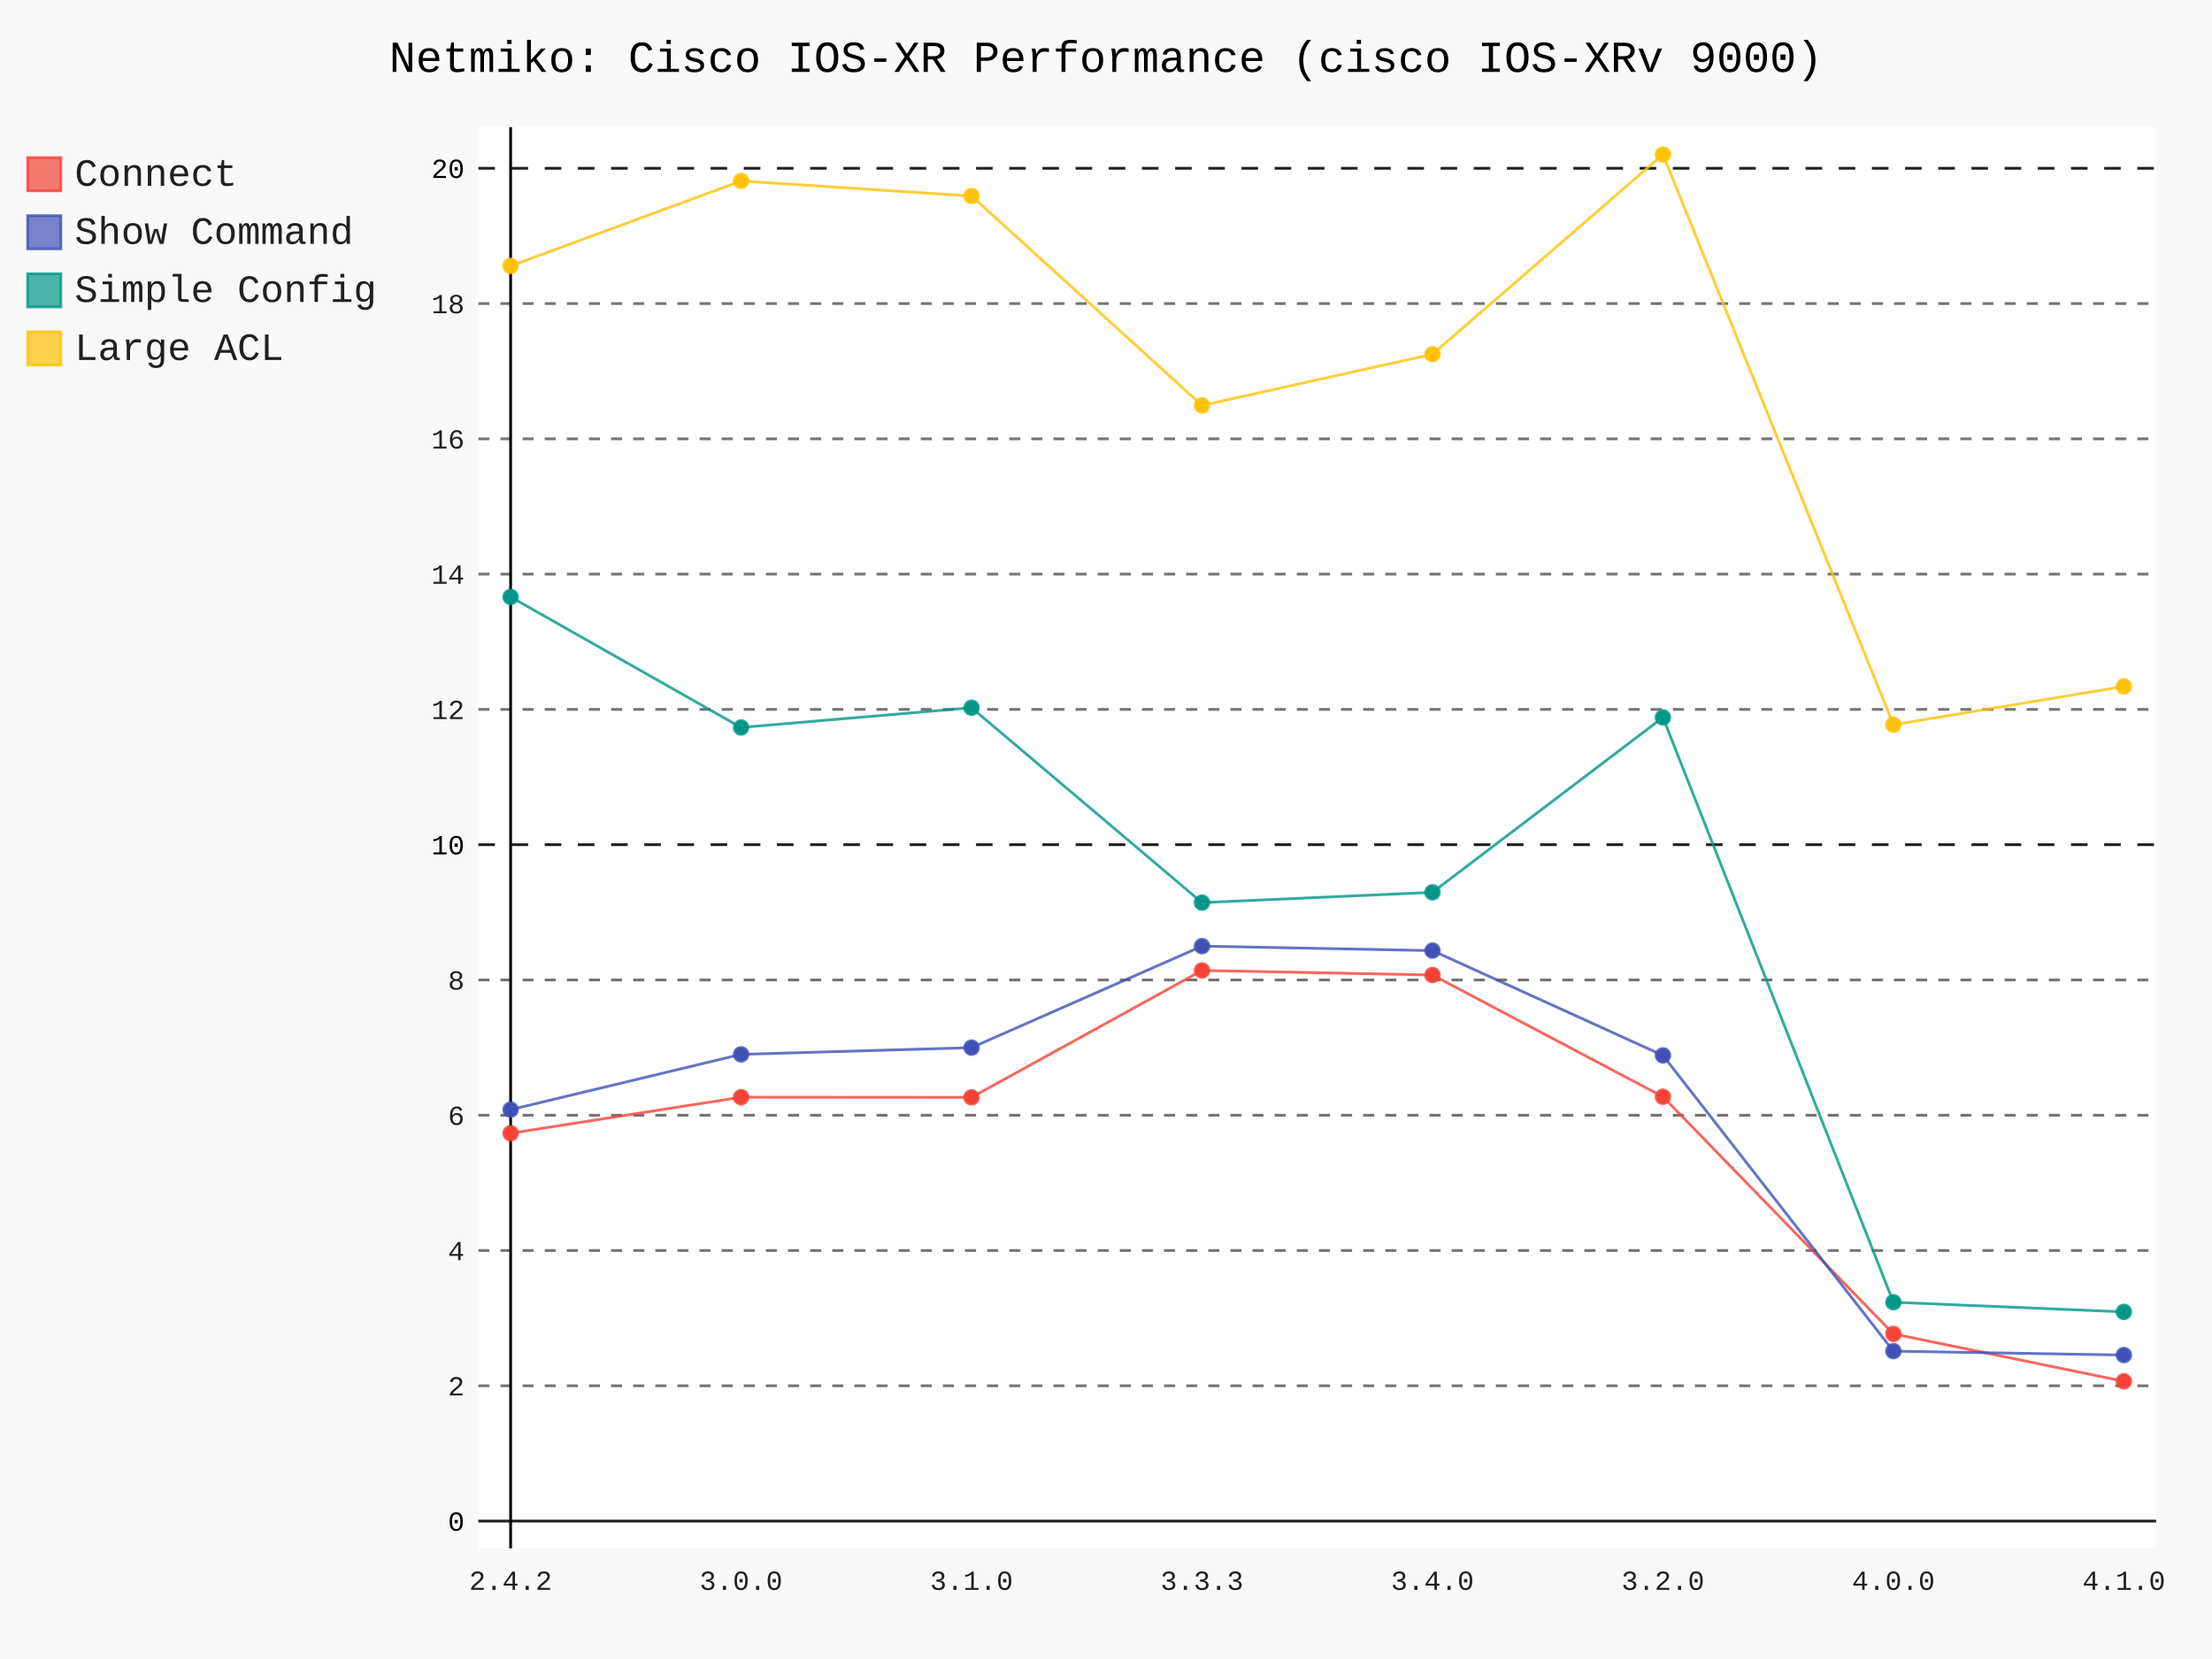
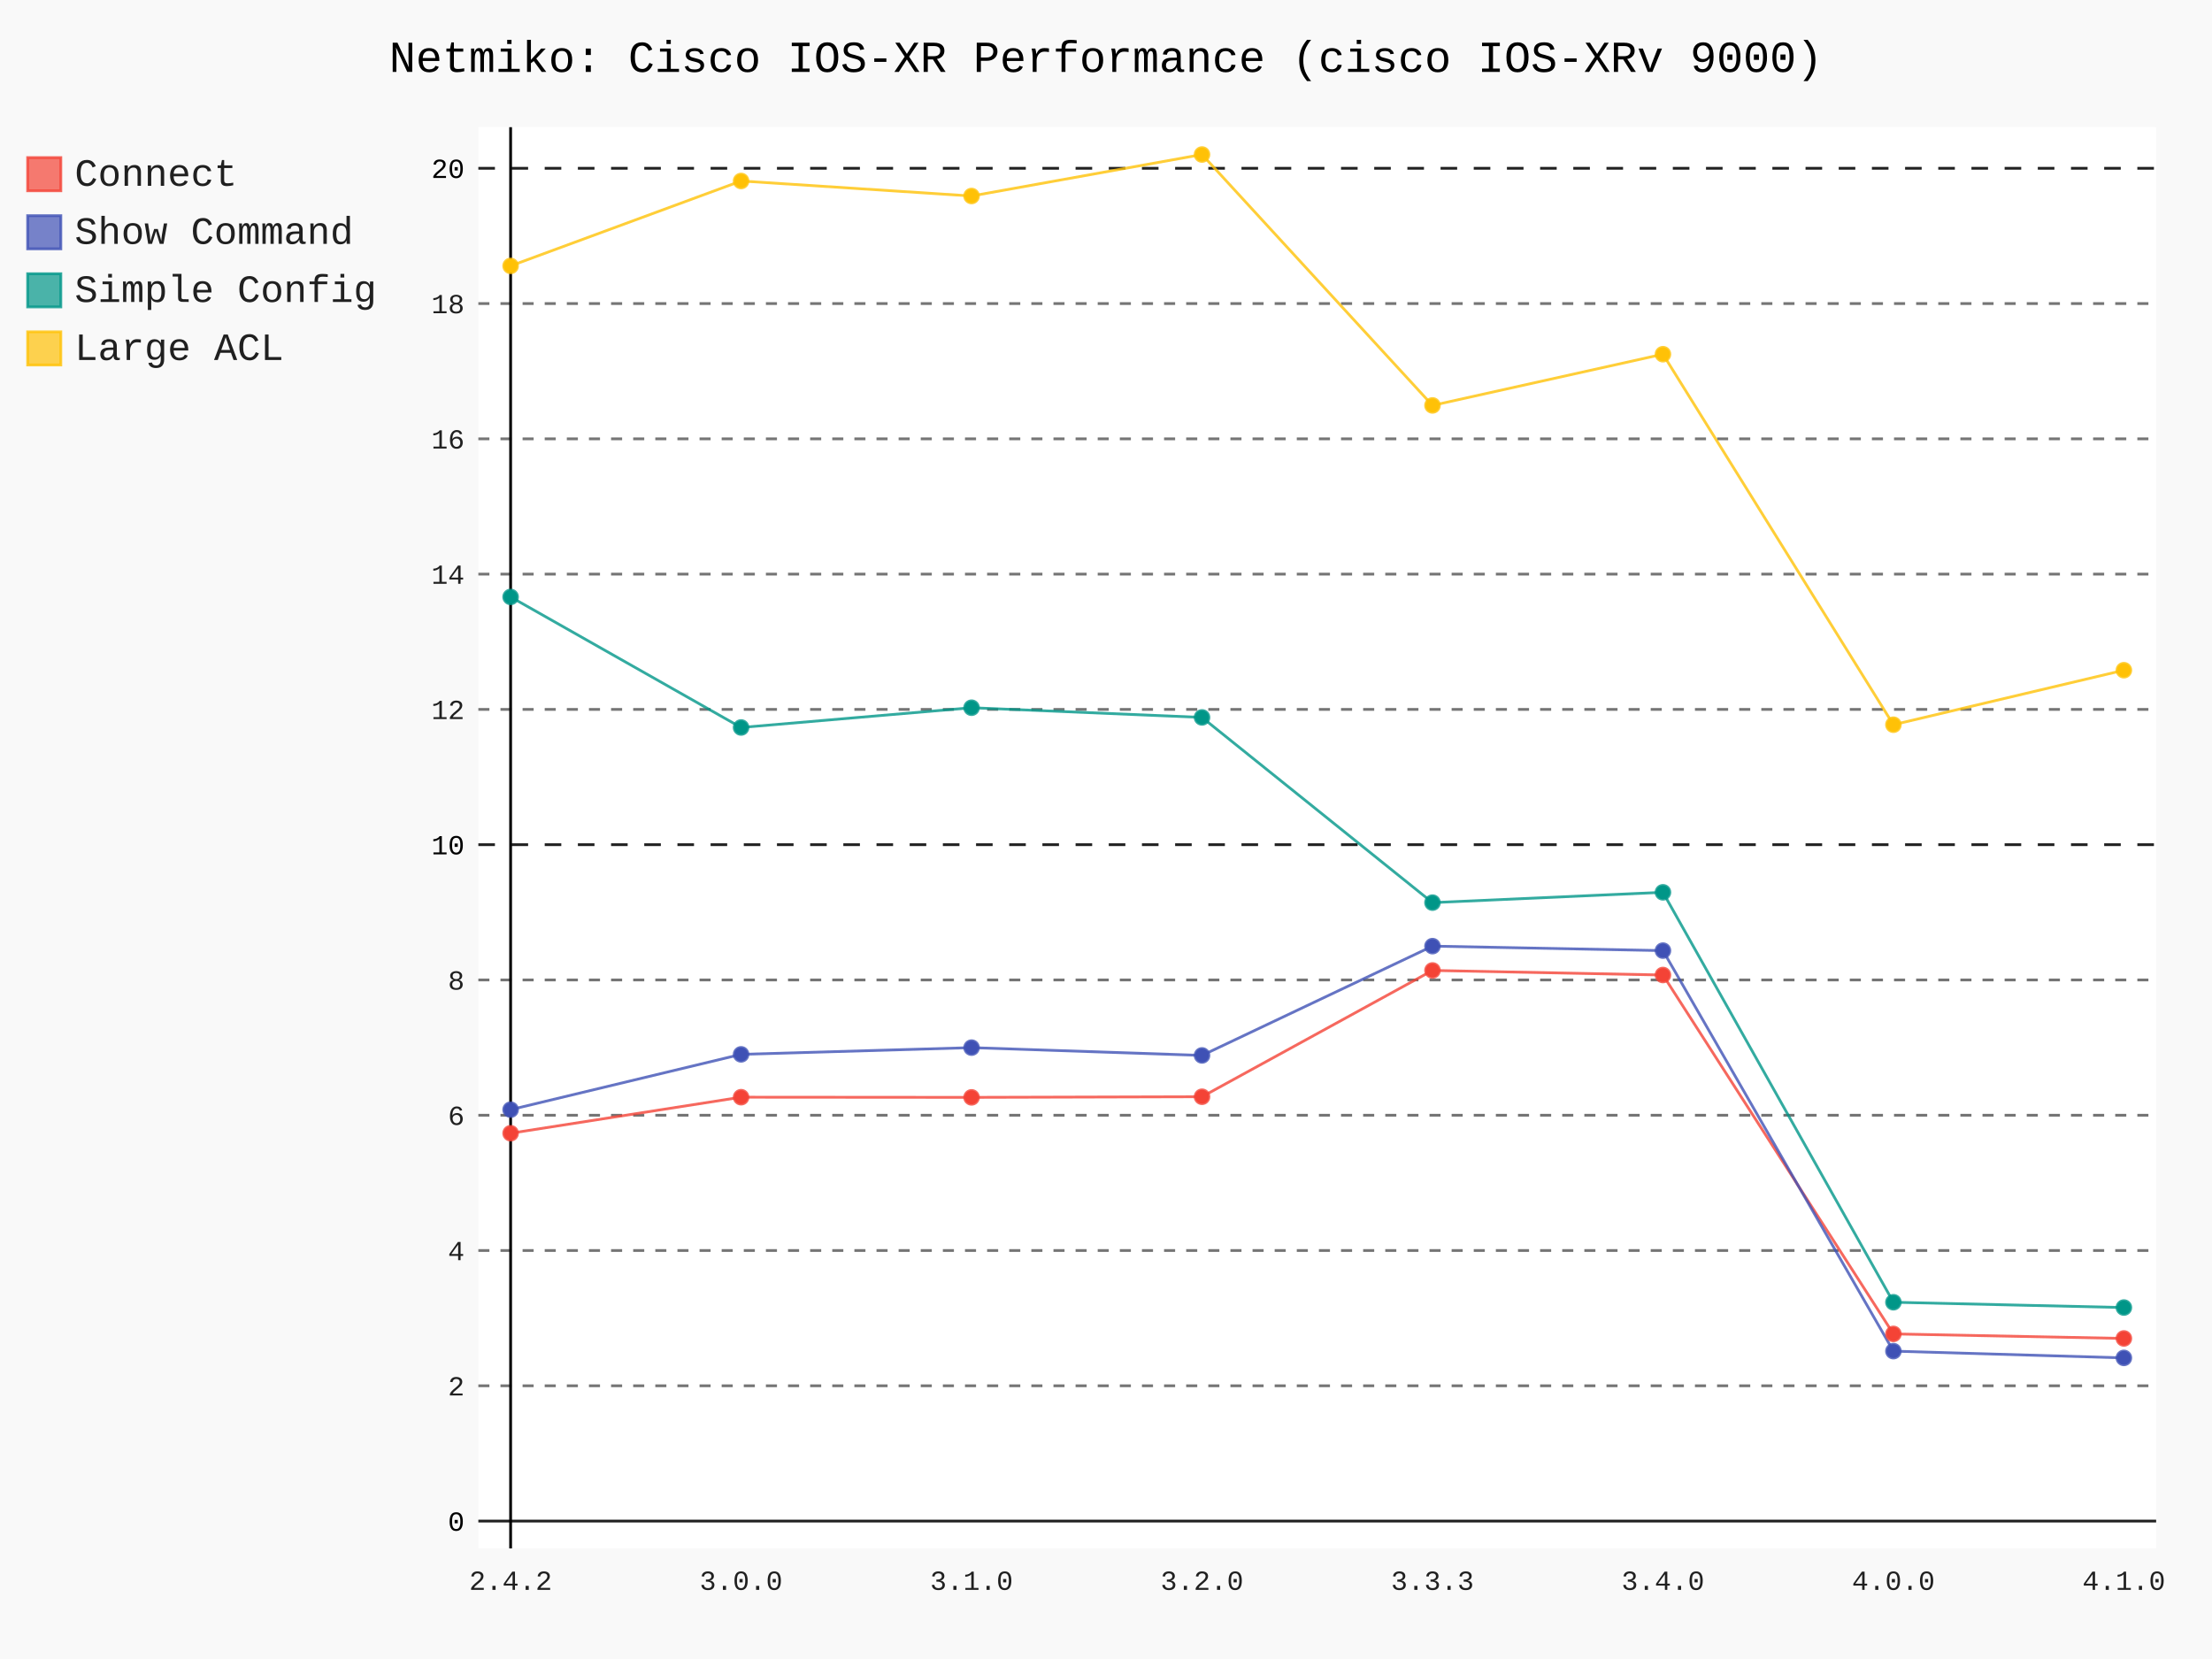
- <svg xmlns="http://www.w3.org/2000/svg" id="chart-5af378fa-c785-4483-8a0b-6381510cd504" class="pygal-chart" viewBox="0 0 800 600">
+ <svg xmlns="http://www.w3.org/2000/svg" id="chart-359799f0-0665-406c-a04e-97adaa41e193" class="pygal-chart" viewBox="0 0 800 600">
  <defs>
-     <style type="text/css">#chart-5af378fa-c785-4483-8a0b-6381510cd504{-webkit-user-select:none;-webkit-font-smoothing:antialiased;font-family:Consolas,"Liberation Mono",Menlo,Courier,monospace}#chart-5af378fa-c785-4483-8a0b-6381510cd504 .title{font-family:Consolas,"Liberation Mono",Menlo,Courier,monospace;font-size:16px}#chart-5af378fa-c785-4483-8a0b-6381510cd504 .legends .legend text{font-family:Consolas,"Liberation Mono",Menlo,Courier,monospace;font-size:14px}#chart-5af378fa-c785-4483-8a0b-6381510cd504 .axis text{font-family:Consolas,"Liberation Mono",Menlo,Courier,monospace;font-size:10px}#chart-5af378fa-c785-4483-8a0b-6381510cd504 .axis text.major{font-family:Consolas,"Liberation Mono",Menlo,Courier,monospace;font-size:10px}#chart-5af378fa-c785-4483-8a0b-6381510cd504 .text-overlay text.value{font-family:Consolas,"Liberation Mono",Menlo,Courier,monospace;font-size:16px}#chart-5af378fa-c785-4483-8a0b-6381510cd504 .text-overlay text.label{font-family:Consolas,"Liberation Mono",Menlo,Courier,monospace;font-size:10px}#chart-5af378fa-c785-4483-8a0b-6381510cd504 .tooltip{font-family:Consolas,"Liberation Mono",Menlo,Courier,monospace;font-size:14px}#chart-5af378fa-c785-4483-8a0b-6381510cd504 text.no_data{font-family:Consolas,"Liberation Mono",Menlo,Courier,monospace;font-size:64px}
- #chart-5af378fa-c785-4483-8a0b-6381510cd504{background-color:rgba(249,249,249,1)}#chart-5af378fa-c785-4483-8a0b-6381510cd504 path,#chart-5af378fa-c785-4483-8a0b-6381510cd504 line,#chart-5af378fa-c785-4483-8a0b-6381510cd504 rect,#chart-5af378fa-c785-4483-8a0b-6381510cd504 circle{-webkit-transition:150ms;-moz-transition:150ms;transition:150ms}#chart-5af378fa-c785-4483-8a0b-6381510cd504 .graph &gt; .background{fill:rgba(249,249,249,1)}#chart-5af378fa-c785-4483-8a0b-6381510cd504 .plot &gt; .background{fill:rgba(255,255,255,1)}#chart-5af378fa-c785-4483-8a0b-6381510cd504 .graph{fill:rgba(0,0,0,.87)}#chart-5af378fa-c785-4483-8a0b-6381510cd504 text.no_data{fill:rgba(0,0,0,1)}#chart-5af378fa-c785-4483-8a0b-6381510cd504 .title{fill:rgba(0,0,0,1)}#chart-5af378fa-c785-4483-8a0b-6381510cd504 .legends .legend text{fill:rgba(0,0,0,.87)}#chart-5af378fa-c785-4483-8a0b-6381510cd504 .legends .legend:hover text{fill:rgba(0,0,0,1)}#chart-5af378fa-c785-4483-8a0b-6381510cd504 .axis .line{stroke:rgba(0,0,0,1)}#chart-5af378fa-c785-4483-8a0b-6381510cd504 .axis .guide.line{stroke:rgba(0,0,0,.54)}#chart-5af378fa-c785-4483-8a0b-6381510cd504 .axis .major.line{stroke:rgba(0,0,0,.87)}#chart-5af378fa-c785-4483-8a0b-6381510cd504 .axis text.major{fill:rgba(0,0,0,1)}#chart-5af378fa-c785-4483-8a0b-6381510cd504 .axis.y .guides:hover .guide.line,#chart-5af378fa-c785-4483-8a0b-6381510cd504 .line-graph .axis.x .guides:hover .guide.line,#chart-5af378fa-c785-4483-8a0b-6381510cd504 .stackedline-graph .axis.x .guides:hover .guide.line,#chart-5af378fa-c785-4483-8a0b-6381510cd504 .xy-graph .axis.x .guides:hover .guide.line{stroke:rgba(0,0,0,1)}#chart-5af378fa-c785-4483-8a0b-6381510cd504 .axis .guides:hover text{fill:rgba(0,0,0,1)}#chart-5af378fa-c785-4483-8a0b-6381510cd504 .reactive{fill-opacity:.7;stroke-opacity:.8}#chart-5af378fa-c785-4483-8a0b-6381510cd504 .ci{stroke:rgba(0,0,0,.87)}#chart-5af378fa-c785-4483-8a0b-6381510cd504 .reactive.active,#chart-5af378fa-c785-4483-8a0b-6381510cd504 .active .reactive{fill-opacity:.8;stroke-opacity:.9;stroke-width:4}#chart-5af378fa-c785-4483-8a0b-6381510cd504 .ci .reactive.active{stroke-width:1.5}#chart-5af378fa-c785-4483-8a0b-6381510cd504 .series text{fill:rgba(0,0,0,1)}#chart-5af378fa-c785-4483-8a0b-6381510cd504 .tooltip rect{fill:rgba(255,255,255,1);stroke:rgba(0,0,0,1);-webkit-transition:opacity 150ms;-moz-transition:opacity 150ms;transition:opacity 150ms}#chart-5af378fa-c785-4483-8a0b-6381510cd504 .tooltip .label{fill:rgba(0,0,0,.87)}#chart-5af378fa-c785-4483-8a0b-6381510cd504 .tooltip .label{fill:rgba(0,0,0,.87)}#chart-5af378fa-c785-4483-8a0b-6381510cd504 .tooltip .legend{font-size:.8em;fill:rgba(0,0,0,.54)}#chart-5af378fa-c785-4483-8a0b-6381510cd504 .tooltip .x_label{font-size:.6em;fill:rgba(0,0,0,1)}#chart-5af378fa-c785-4483-8a0b-6381510cd504 .tooltip .xlink{font-size:.5em;text-decoration:underline}#chart-5af378fa-c785-4483-8a0b-6381510cd504 .tooltip .value{font-size:1.5em}#chart-5af378fa-c785-4483-8a0b-6381510cd504 .bound{font-size:.5em}#chart-5af378fa-c785-4483-8a0b-6381510cd504 .max-value{font-size:.75em;fill:rgba(0,0,0,.54)}#chart-5af378fa-c785-4483-8a0b-6381510cd504 .map-element{fill:rgba(255,255,255,1);stroke:rgba(0,0,0,.54) !important}#chart-5af378fa-c785-4483-8a0b-6381510cd504 .map-element .reactive{fill-opacity:inherit;stroke-opacity:inherit}#chart-5af378fa-c785-4483-8a0b-6381510cd504 .color-0,#chart-5af378fa-c785-4483-8a0b-6381510cd504 .color-0 a:visited{stroke:#F44336;fill:#F44336}#chart-5af378fa-c785-4483-8a0b-6381510cd504 .color-1,#chart-5af378fa-c785-4483-8a0b-6381510cd504 .color-1 a:visited{stroke:#3F51B5;fill:#3F51B5}#chart-5af378fa-c785-4483-8a0b-6381510cd504 .color-2,#chart-5af378fa-c785-4483-8a0b-6381510cd504 .color-2 a:visited{stroke:#009688;fill:#009688}#chart-5af378fa-c785-4483-8a0b-6381510cd504 .color-3,#chart-5af378fa-c785-4483-8a0b-6381510cd504 .color-3 a:visited{stroke:#FFC107;fill:#FFC107}#chart-5af378fa-c785-4483-8a0b-6381510cd504 .text-overlay .color-0 text{fill:black}#chart-5af378fa-c785-4483-8a0b-6381510cd504 .text-overlay .color-1 text{fill:black}#chart-5af378fa-c785-4483-8a0b-6381510cd504 .text-overlay .color-2 text{fill:black}#chart-5af378fa-c785-4483-8a0b-6381510cd504 .text-overlay .color-3 text{fill:black}
- #chart-5af378fa-c785-4483-8a0b-6381510cd504 text.no_data{text-anchor:middle}#chart-5af378fa-c785-4483-8a0b-6381510cd504 .guide.line{fill:none}#chart-5af378fa-c785-4483-8a0b-6381510cd504 .centered{text-anchor:middle}#chart-5af378fa-c785-4483-8a0b-6381510cd504 .title{text-anchor:middle}#chart-5af378fa-c785-4483-8a0b-6381510cd504 .legends .legend text{fill-opacity:1}#chart-5af378fa-c785-4483-8a0b-6381510cd504 .axis.x text{text-anchor:middle}#chart-5af378fa-c785-4483-8a0b-6381510cd504 .axis.x:not(.web) text[transform]{text-anchor:start}#chart-5af378fa-c785-4483-8a0b-6381510cd504 .axis.x:not(.web) text[transform].backwards{text-anchor:end}#chart-5af378fa-c785-4483-8a0b-6381510cd504 .axis.y text{text-anchor:end}#chart-5af378fa-c785-4483-8a0b-6381510cd504 .axis.y text[transform].backwards{text-anchor:start}#chart-5af378fa-c785-4483-8a0b-6381510cd504 .axis.y2 text{text-anchor:start}#chart-5af378fa-c785-4483-8a0b-6381510cd504 .axis.y2 text[transform].backwards{text-anchor:end}#chart-5af378fa-c785-4483-8a0b-6381510cd504 .axis .guide.line{stroke-dasharray:4,4}#chart-5af378fa-c785-4483-8a0b-6381510cd504 .axis .major.guide.line{stroke-dasharray:6,6}#chart-5af378fa-c785-4483-8a0b-6381510cd504 .horizontal .axis.y .guide.line,#chart-5af378fa-c785-4483-8a0b-6381510cd504 .horizontal .axis.y2 .guide.line,#chart-5af378fa-c785-4483-8a0b-6381510cd504 .vertical .axis.x .guide.line{opacity:0}#chart-5af378fa-c785-4483-8a0b-6381510cd504 .horizontal .axis.always_show .guide.line,#chart-5af378fa-c785-4483-8a0b-6381510cd504 .vertical .axis.always_show .guide.line{opacity:1 !important}#chart-5af378fa-c785-4483-8a0b-6381510cd504 .axis.y .guides:hover .guide.line,#chart-5af378fa-c785-4483-8a0b-6381510cd504 .axis.y2 .guides:hover .guide.line,#chart-5af378fa-c785-4483-8a0b-6381510cd504 .axis.x .guides:hover .guide.line{opacity:1}#chart-5af378fa-c785-4483-8a0b-6381510cd504 .axis .guides:hover text{opacity:1}#chart-5af378fa-c785-4483-8a0b-6381510cd504 .nofill{fill:none}#chart-5af378fa-c785-4483-8a0b-6381510cd504 .subtle-fill{fill-opacity:.2}#chart-5af378fa-c785-4483-8a0b-6381510cd504 .dot{stroke-width:1px;fill-opacity:1}#chart-5af378fa-c785-4483-8a0b-6381510cd504 .dot.active{stroke-width:5px}#chart-5af378fa-c785-4483-8a0b-6381510cd504 .dot.negative{fill:transparent}#chart-5af378fa-c785-4483-8a0b-6381510cd504 text,#chart-5af378fa-c785-4483-8a0b-6381510cd504 tspan{stroke:none !important}#chart-5af378fa-c785-4483-8a0b-6381510cd504 .series text.active{opacity:1}#chart-5af378fa-c785-4483-8a0b-6381510cd504 .tooltip rect{fill-opacity:.95;stroke-width:.5}#chart-5af378fa-c785-4483-8a0b-6381510cd504 .tooltip text{fill-opacity:1}#chart-5af378fa-c785-4483-8a0b-6381510cd504 .showable{visibility:hidden}#chart-5af378fa-c785-4483-8a0b-6381510cd504 .showable.shown{visibility:visible}#chart-5af378fa-c785-4483-8a0b-6381510cd504 .gauge-background{fill:rgba(229,229,229,1);stroke:none}#chart-5af378fa-c785-4483-8a0b-6381510cd504 .bg-lines{stroke:rgba(249,249,249,1);stroke-width:2px}</style>
+     <style type="text/css">#chart-359799f0-0665-406c-a04e-97adaa41e193{-webkit-user-select:none;-webkit-font-smoothing:antialiased;font-family:Consolas,"Liberation Mono",Menlo,Courier,monospace}#chart-359799f0-0665-406c-a04e-97adaa41e193 .title{font-family:Consolas,"Liberation Mono",Menlo,Courier,monospace;font-size:16px}#chart-359799f0-0665-406c-a04e-97adaa41e193 .legends .legend text{font-family:Consolas,"Liberation Mono",Menlo,Courier,monospace;font-size:14px}#chart-359799f0-0665-406c-a04e-97adaa41e193 .axis text{font-family:Consolas,"Liberation Mono",Menlo,Courier,monospace;font-size:10px}#chart-359799f0-0665-406c-a04e-97adaa41e193 .axis text.major{font-family:Consolas,"Liberation Mono",Menlo,Courier,monospace;font-size:10px}#chart-359799f0-0665-406c-a04e-97adaa41e193 .text-overlay text.value{font-family:Consolas,"Liberation Mono",Menlo,Courier,monospace;font-size:16px}#chart-359799f0-0665-406c-a04e-97adaa41e193 .text-overlay text.label{font-family:Consolas,"Liberation Mono",Menlo,Courier,monospace;font-size:10px}#chart-359799f0-0665-406c-a04e-97adaa41e193 .tooltip{font-family:Consolas,"Liberation Mono",Menlo,Courier,monospace;font-size:14px}#chart-359799f0-0665-406c-a04e-97adaa41e193 text.no_data{font-family:Consolas,"Liberation Mono",Menlo,Courier,monospace;font-size:64px}
+ #chart-359799f0-0665-406c-a04e-97adaa41e193{background-color:rgba(249,249,249,1)}#chart-359799f0-0665-406c-a04e-97adaa41e193 path,#chart-359799f0-0665-406c-a04e-97adaa41e193 line,#chart-359799f0-0665-406c-a04e-97adaa41e193 rect,#chart-359799f0-0665-406c-a04e-97adaa41e193 circle{-webkit-transition:150ms;-moz-transition:150ms;transition:150ms}#chart-359799f0-0665-406c-a04e-97adaa41e193 .graph &gt; .background{fill:rgba(249,249,249,1)}#chart-359799f0-0665-406c-a04e-97adaa41e193 .plot &gt; .background{fill:rgba(255,255,255,1)}#chart-359799f0-0665-406c-a04e-97adaa41e193 .graph{fill:rgba(0,0,0,.87)}#chart-359799f0-0665-406c-a04e-97adaa41e193 text.no_data{fill:rgba(0,0,0,1)}#chart-359799f0-0665-406c-a04e-97adaa41e193 .title{fill:rgba(0,0,0,1)}#chart-359799f0-0665-406c-a04e-97adaa41e193 .legends .legend text{fill:rgba(0,0,0,.87)}#chart-359799f0-0665-406c-a04e-97adaa41e193 .legends .legend:hover text{fill:rgba(0,0,0,1)}#chart-359799f0-0665-406c-a04e-97adaa41e193 .axis .line{stroke:rgba(0,0,0,1)}#chart-359799f0-0665-406c-a04e-97adaa41e193 .axis .guide.line{stroke:rgba(0,0,0,.54)}#chart-359799f0-0665-406c-a04e-97adaa41e193 .axis .major.line{stroke:rgba(0,0,0,.87)}#chart-359799f0-0665-406c-a04e-97adaa41e193 .axis text.major{fill:rgba(0,0,0,1)}#chart-359799f0-0665-406c-a04e-97adaa41e193 .axis.y .guides:hover .guide.line,#chart-359799f0-0665-406c-a04e-97adaa41e193 .line-graph .axis.x .guides:hover .guide.line,#chart-359799f0-0665-406c-a04e-97adaa41e193 .stackedline-graph .axis.x .guides:hover .guide.line,#chart-359799f0-0665-406c-a04e-97adaa41e193 .xy-graph .axis.x .guides:hover .guide.line{stroke:rgba(0,0,0,1)}#chart-359799f0-0665-406c-a04e-97adaa41e193 .axis .guides:hover text{fill:rgba(0,0,0,1)}#chart-359799f0-0665-406c-a04e-97adaa41e193 .reactive{fill-opacity:.7;stroke-opacity:.8}#chart-359799f0-0665-406c-a04e-97adaa41e193 .ci{stroke:rgba(0,0,0,.87)}#chart-359799f0-0665-406c-a04e-97adaa41e193 .reactive.active,#chart-359799f0-0665-406c-a04e-97adaa41e193 .active .reactive{fill-opacity:.8;stroke-opacity:.9;stroke-width:4}#chart-359799f0-0665-406c-a04e-97adaa41e193 .ci .reactive.active{stroke-width:1.5}#chart-359799f0-0665-406c-a04e-97adaa41e193 .series text{fill:rgba(0,0,0,1)}#chart-359799f0-0665-406c-a04e-97adaa41e193 .tooltip rect{fill:rgba(255,255,255,1);stroke:rgba(0,0,0,1);-webkit-transition:opacity 150ms;-moz-transition:opacity 150ms;transition:opacity 150ms}#chart-359799f0-0665-406c-a04e-97adaa41e193 .tooltip .label{fill:rgba(0,0,0,.87)}#chart-359799f0-0665-406c-a04e-97adaa41e193 .tooltip .label{fill:rgba(0,0,0,.87)}#chart-359799f0-0665-406c-a04e-97adaa41e193 .tooltip .legend{font-size:.8em;fill:rgba(0,0,0,.54)}#chart-359799f0-0665-406c-a04e-97adaa41e193 .tooltip .x_label{font-size:.6em;fill:rgba(0,0,0,1)}#chart-359799f0-0665-406c-a04e-97adaa41e193 .tooltip .xlink{font-size:.5em;text-decoration:underline}#chart-359799f0-0665-406c-a04e-97adaa41e193 .tooltip .value{font-size:1.5em}#chart-359799f0-0665-406c-a04e-97adaa41e193 .bound{font-size:.5em}#chart-359799f0-0665-406c-a04e-97adaa41e193 .max-value{font-size:.75em;fill:rgba(0,0,0,.54)}#chart-359799f0-0665-406c-a04e-97adaa41e193 .map-element{fill:rgba(255,255,255,1);stroke:rgba(0,0,0,.54) !important}#chart-359799f0-0665-406c-a04e-97adaa41e193 .map-element .reactive{fill-opacity:inherit;stroke-opacity:inherit}#chart-359799f0-0665-406c-a04e-97adaa41e193 .color-0,#chart-359799f0-0665-406c-a04e-97adaa41e193 .color-0 a:visited{stroke:#F44336;fill:#F44336}#chart-359799f0-0665-406c-a04e-97adaa41e193 .color-1,#chart-359799f0-0665-406c-a04e-97adaa41e193 .color-1 a:visited{stroke:#3F51B5;fill:#3F51B5}#chart-359799f0-0665-406c-a04e-97adaa41e193 .color-2,#chart-359799f0-0665-406c-a04e-97adaa41e193 .color-2 a:visited{stroke:#009688;fill:#009688}#chart-359799f0-0665-406c-a04e-97adaa41e193 .color-3,#chart-359799f0-0665-406c-a04e-97adaa41e193 .color-3 a:visited{stroke:#FFC107;fill:#FFC107}#chart-359799f0-0665-406c-a04e-97adaa41e193 .text-overlay .color-0 text{fill:black}#chart-359799f0-0665-406c-a04e-97adaa41e193 .text-overlay .color-1 text{fill:black}#chart-359799f0-0665-406c-a04e-97adaa41e193 .text-overlay .color-2 text{fill:black}#chart-359799f0-0665-406c-a04e-97adaa41e193 .text-overlay .color-3 text{fill:black}
+ #chart-359799f0-0665-406c-a04e-97adaa41e193 text.no_data{text-anchor:middle}#chart-359799f0-0665-406c-a04e-97adaa41e193 .guide.line{fill:none}#chart-359799f0-0665-406c-a04e-97adaa41e193 .centered{text-anchor:middle}#chart-359799f0-0665-406c-a04e-97adaa41e193 .title{text-anchor:middle}#chart-359799f0-0665-406c-a04e-97adaa41e193 .legends .legend text{fill-opacity:1}#chart-359799f0-0665-406c-a04e-97adaa41e193 .axis.x text{text-anchor:middle}#chart-359799f0-0665-406c-a04e-97adaa41e193 .axis.x:not(.web) text[transform]{text-anchor:start}#chart-359799f0-0665-406c-a04e-97adaa41e193 .axis.x:not(.web) text[transform].backwards{text-anchor:end}#chart-359799f0-0665-406c-a04e-97adaa41e193 .axis.y text{text-anchor:end}#chart-359799f0-0665-406c-a04e-97adaa41e193 .axis.y text[transform].backwards{text-anchor:start}#chart-359799f0-0665-406c-a04e-97adaa41e193 .axis.y2 text{text-anchor:start}#chart-359799f0-0665-406c-a04e-97adaa41e193 .axis.y2 text[transform].backwards{text-anchor:end}#chart-359799f0-0665-406c-a04e-97adaa41e193 .axis .guide.line{stroke-dasharray:4,4}#chart-359799f0-0665-406c-a04e-97adaa41e193 .axis .major.guide.line{stroke-dasharray:6,6}#chart-359799f0-0665-406c-a04e-97adaa41e193 .horizontal .axis.y .guide.line,#chart-359799f0-0665-406c-a04e-97adaa41e193 .horizontal .axis.y2 .guide.line,#chart-359799f0-0665-406c-a04e-97adaa41e193 .vertical .axis.x .guide.line{opacity:0}#chart-359799f0-0665-406c-a04e-97adaa41e193 .horizontal .axis.always_show .guide.line,#chart-359799f0-0665-406c-a04e-97adaa41e193 .vertical .axis.always_show .guide.line{opacity:1 !important}#chart-359799f0-0665-406c-a04e-97adaa41e193 .axis.y .guides:hover .guide.line,#chart-359799f0-0665-406c-a04e-97adaa41e193 .axis.y2 .guides:hover .guide.line,#chart-359799f0-0665-406c-a04e-97adaa41e193 .axis.x .guides:hover .guide.line{opacity:1}#chart-359799f0-0665-406c-a04e-97adaa41e193 .axis .guides:hover text{opacity:1}#chart-359799f0-0665-406c-a04e-97adaa41e193 .nofill{fill:none}#chart-359799f0-0665-406c-a04e-97adaa41e193 .subtle-fill{fill-opacity:.2}#chart-359799f0-0665-406c-a04e-97adaa41e193 .dot{stroke-width:1px;fill-opacity:1}#chart-359799f0-0665-406c-a04e-97adaa41e193 .dot.active{stroke-width:5px}#chart-359799f0-0665-406c-a04e-97adaa41e193 .dot.negative{fill:transparent}#chart-359799f0-0665-406c-a04e-97adaa41e193 text,#chart-359799f0-0665-406c-a04e-97adaa41e193 tspan{stroke:none !important}#chart-359799f0-0665-406c-a04e-97adaa41e193 .series text.active{opacity:1}#chart-359799f0-0665-406c-a04e-97adaa41e193 .tooltip rect{fill-opacity:.95;stroke-width:.5}#chart-359799f0-0665-406c-a04e-97adaa41e193 .tooltip text{fill-opacity:1}#chart-359799f0-0665-406c-a04e-97adaa41e193 .showable{visibility:hidden}#chart-359799f0-0665-406c-a04e-97adaa41e193 .showable.shown{visibility:visible}#chart-359799f0-0665-406c-a04e-97adaa41e193 .gauge-background{fill:rgba(229,229,229,1);stroke:none}#chart-359799f0-0665-406c-a04e-97adaa41e193 .bg-lines{stroke:rgba(249,249,249,1);stroke-width:2px}</style>
  </defs>
  <g class="graph line-graph vertical">
    <rect x="0" y="0" width="800" height="600" class="background" />
    <g transform="translate(173, 46)" class="plot">
      <rect x="0" y="0" width="606.8" height="514" class="background" />
      <g class="axis y always_show">
        <g class="guides">
          <path d="M0 504.115 h606.8" class="axis major line" />
          <text x="-5" y="507.615" class="major">0</text>
        </g>
        <g class="guides">
          <path d="M0 455.19 h606.8" class="guide line" />
          <text x="-5" y="458.69" class="">2</text>
        </g>
        <g class="guides">
          <path d="M0 406.265 h606.8" class="guide line" />
          <text x="-5" y="409.765" class="">4</text>
        </g>
        <g class="guides">
          <path d="M0 357.34 h606.8" class="guide line" />
          <text x="-5" y="360.84" class="">6</text>
        </g>
        <g class="guides">
          <path d="M0 308.415 h606.8" class="guide line" />
          <text x="-5" y="311.915" class="">8</text>
        </g>
        <g class="guides">
          <path d="M0 259.49 h606.8" class="major guide line" />
          <text x="-5" y="262.99" class="major">10</text>
        </g>
        <g class="guides">
          <path d="M0 210.565 h606.8" class="guide line" />
          <text x="-5" y="214.065" class="">12</text>
        </g>
        <g class="guides">
          <path d="M0 161.64 h606.8" class="guide line" />
          <text x="-5" y="165.14" class="">14</text>
        </g>
        <g class="guides">
          <path d="M0 112.714 h606.8" class="guide line" />
          <text x="-5" y="116.214" class="">16</text>
        </g>
        <g class="guides">
          <path d="M0 63.789 h606.8" class="guide line" />
          <text x="-5" y="67.289" class="">18</text>
        </g>
        <g class="guides">
          <path d="M0 14.864 h606.8" class="major guide line" />
          <text x="-5" y="18.364" class="major">20</text>
        </g>
      </g>
      <g class="axis x">
        <g class="guides">
          <path d="M11.669 0 v514" class="line" />
          <text x="11.669" y="529.0" class="">2.4.2</text>
        </g>
        <g class="guides">
          <path d="M95.021 0 v514" class="guide line" />
          <text x="95.021" y="529.0" class="">3.0.0</text>
        </g>
        <g class="guides">
          <path d="M178.373 0 v514" class="guide line" />
          <text x="178.373" y="529.0" class="">3.1.0</text>
        </g>
        <g class="guides">
          <path d="M261.724 0 v514" class="guide line" />
-           <text x="261.724" y="529.0" class="">3.3.3</text>
+           <text x="261.724" y="529.0" class="">3.2.0</text>
        </g>
        <g class="guides">
          <path d="M345.076 0 v514" class="guide line" />
-           <text x="345.076" y="529.0" class="">3.4.0</text>
+           <text x="345.076" y="529.0" class="">3.3.3</text>
        </g>
        <g class="guides">
          <path d="M428.427 0 v514" class="guide line" />
-           <text x="428.427" y="529.0" class="">3.2.0</text>
+           <text x="428.427" y="529.0" class="">3.4.0</text>
        </g>
        <g class="guides">
          <path d="M511.779 0 v514" class="guide line" />
          <text x="511.779" y="529.0" class="">4.0.0</text>
        </g>
        <g class="guides">
          <path d="M595.131 0 v514" class="guide line" />
          <text x="595.131" y="529.0" class="">4.1.0</text>
        </g>
      </g>
      <g class="series serie-0 color-0">
-         <path d="M11.669 363.852 L95.021 350.816 178.373 350.877 261.724 304.975 345.076 306.625 428.427 350.655 511.779 436.427 595.131 453.568" class="line reactive nofill" />
+         <path d="M11.669 363.852 L95.021 350.816 178.373 350.877 261.724 350.655 345.076 304.975 428.427 306.625 511.779 436.427 595.131 438.066" class="line reactive nofill" />
      </g>
      <g class="series serie-1 color-1">
-         <path d="M11.669 355.324 L95.021 335.322 178.373 332.892 261.724 296.183 345.076 297.805 428.427 335.705 511.779 442.657 595.131 444.08" class="line reactive nofill" />
+         <path d="M11.669 355.324 L95.021 335.322 178.373 332.892 261.724 335.705 345.076 296.183 428.427 297.805 511.779 442.657 595.131 445.105" class="line reactive nofill" />
      </g>
      <g class="series serie-2 color-2">
-         <path d="M11.669 169.888 L95.021 217.105 178.373 209.959 261.724 280.448 345.076 276.717 428.427 213.464 511.779 424.975 595.131 428.462" class="line reactive nofill" />
+         <path d="M11.669 169.888 L95.021 217.105 178.373 209.959 261.724 213.464 345.076 280.448 428.427 276.717 511.779 424.975 595.131 426.893" class="line reactive nofill" />
      </g>
      <g class="series serie-3 color-3">
-         <path d="M11.669 50.164 L95.021 19.456 178.373 24.889 261.724 100.625 345.076 82.103 428.427 9.885 511.779 216.105 595.131 202.249" class="line reactive nofill" />
+         <path d="M11.669 50.164 L95.021 19.456 178.373 24.889 261.724 9.885 345.076 100.625 428.427 82.103 511.779 216.105 595.131 196.389" class="line reactive nofill" />
      </g>
    </g>
    <g class="titles">
      <text x="400.0" y="26" class="title plot_title">Netmiko: Cisco IOS-XR Performance (cisco IOS-XRv 9000)</text>
    </g>
    <g transform="translate(173, 46)" class="plot overlay">
      <g class="series serie-0 color-0">
        <g class="dots">
          <circle cx="11.669" cy="363.852" r="2.5" class="dot reactive tooltip-trigger" />
        </g>
        <g class="dots">
          <circle cx="95.021" cy="350.816" r="2.5" class="dot reactive tooltip-trigger" />
        </g>
        <g class="dots">
          <circle cx="178.373" cy="350.877" r="2.5" class="dot reactive tooltip-trigger" />
        </g>
        <g class="dots">
-           <circle cx="261.724" cy="304.975" r="2.5" class="dot reactive tooltip-trigger" />
-         </g>
-         <g class="dots">
-           <circle cx="345.076" cy="306.625" r="2.5" class="dot reactive tooltip-trigger" />
-         </g>
-         <g class="dots">
-           <circle cx="428.427" cy="350.655" r="2.5" class="dot reactive tooltip-trigger" />
+           <circle cx="261.724" cy="350.655" r="2.5" class="dot reactive tooltip-trigger" />
+         </g>
+         <g class="dots">
+           <circle cx="345.076" cy="304.975" r="2.5" class="dot reactive tooltip-trigger" />
+         </g>
+         <g class="dots">
+           <circle cx="428.427" cy="306.625" r="2.5" class="dot reactive tooltip-trigger" />
        </g>
        <g class="dots">
          <circle cx="511.779" cy="436.427" r="2.5" class="dot reactive tooltip-trigger" />
        </g>
        <g class="dots">
-           <circle cx="595.131" cy="453.568" r="2.5" class="dot reactive tooltip-trigger" />
+           <circle cx="595.131" cy="438.066" r="2.5" class="dot reactive tooltip-trigger" />
        </g>
      </g>
      <g class="series serie-1 color-1">
        <g class="dots">
          <circle cx="11.669" cy="355.324" r="2.5" class="dot reactive tooltip-trigger" />
        </g>
        <g class="dots">
          <circle cx="95.021" cy="335.322" r="2.5" class="dot reactive tooltip-trigger" />
        </g>
        <g class="dots">
          <circle cx="178.373" cy="332.892" r="2.5" class="dot reactive tooltip-trigger" />
        </g>
        <g class="dots">
-           <circle cx="261.724" cy="296.183" r="2.5" class="dot reactive tooltip-trigger" />
-         </g>
-         <g class="dots">
-           <circle cx="345.076" cy="297.805" r="2.5" class="dot reactive tooltip-trigger" />
-         </g>
-         <g class="dots">
-           <circle cx="428.427" cy="335.705" r="2.5" class="dot reactive tooltip-trigger" />
+           <circle cx="261.724" cy="335.705" r="2.5" class="dot reactive tooltip-trigger" />
+         </g>
+         <g class="dots">
+           <circle cx="345.076" cy="296.183" r="2.5" class="dot reactive tooltip-trigger" />
+         </g>
+         <g class="dots">
+           <circle cx="428.427" cy="297.805" r="2.5" class="dot reactive tooltip-trigger" />
        </g>
        <g class="dots">
          <circle cx="511.779" cy="442.657" r="2.5" class="dot reactive tooltip-trigger" />
        </g>
        <g class="dots">
-           <circle cx="595.131" cy="444.08" r="2.5" class="dot reactive tooltip-trigger" />
+           <circle cx="595.131" cy="445.105" r="2.5" class="dot reactive tooltip-trigger" />
        </g>
      </g>
      <g class="series serie-2 color-2">
        <g class="dots">
          <circle cx="11.669" cy="169.888" r="2.5" class="dot reactive tooltip-trigger" />
        </g>
        <g class="dots">
          <circle cx="95.021" cy="217.105" r="2.5" class="dot reactive tooltip-trigger" />
        </g>
        <g class="dots">
          <circle cx="178.373" cy="209.959" r="2.5" class="dot reactive tooltip-trigger" />
        </g>
        <g class="dots">
-           <circle cx="261.724" cy="280.448" r="2.5" class="dot reactive tooltip-trigger" />
-         </g>
-         <g class="dots">
-           <circle cx="345.076" cy="276.717" r="2.5" class="dot reactive tooltip-trigger" />
-         </g>
-         <g class="dots">
-           <circle cx="428.427" cy="213.464" r="2.5" class="dot reactive tooltip-trigger" />
+           <circle cx="261.724" cy="213.464" r="2.5" class="dot reactive tooltip-trigger" />
+         </g>
+         <g class="dots">
+           <circle cx="345.076" cy="280.448" r="2.5" class="dot reactive tooltip-trigger" />
+         </g>
+         <g class="dots">
+           <circle cx="428.427" cy="276.717" r="2.5" class="dot reactive tooltip-trigger" />
        </g>
        <g class="dots">
          <circle cx="511.779" cy="424.975" r="2.5" class="dot reactive tooltip-trigger" />
        </g>
        <g class="dots">
-           <circle cx="595.131" cy="428.462" r="2.5" class="dot reactive tooltip-trigger" />
+           <circle cx="595.131" cy="426.893" r="2.5" class="dot reactive tooltip-trigger" />
        </g>
      </g>
      <g class="series serie-3 color-3">
        <g class="dots">
          <circle cx="11.669" cy="50.164" r="2.5" class="dot reactive tooltip-trigger" />
        </g>
        <g class="dots">
          <circle cx="95.021" cy="19.456" r="2.5" class="dot reactive tooltip-trigger" />
        </g>
        <g class="dots">
          <circle cx="178.373" cy="24.889" r="2.5" class="dot reactive tooltip-trigger" />
        </g>
        <g class="dots">
-           <circle cx="261.724" cy="100.625" r="2.5" class="dot reactive tooltip-trigger" />
-         </g>
-         <g class="dots">
-           <circle cx="345.076" cy="82.103" r="2.5" class="dot reactive tooltip-trigger" />
-         </g>
-         <g class="dots">
-           <circle cx="428.427" cy="9.885" r="2.5" class="dot reactive tooltip-trigger" />
+           <circle cx="261.724" cy="9.885" r="2.5" class="dot reactive tooltip-trigger" />
+         </g>
+         <g class="dots">
+           <circle cx="345.076" cy="100.625" r="2.5" class="dot reactive tooltip-trigger" />
+         </g>
+         <g class="dots">
+           <circle cx="428.427" cy="82.103" r="2.5" class="dot reactive tooltip-trigger" />
        </g>
        <g class="dots">
          <circle cx="511.779" cy="216.105" r="2.5" class="dot reactive tooltip-trigger" />
        </g>
        <g class="dots">
-           <circle cx="595.131" cy="202.249" r="2.5" class="dot reactive tooltip-trigger" />
+           <circle cx="595.131" cy="196.389" r="2.5" class="dot reactive tooltip-trigger" />
        </g>
      </g>
    </g>
    <g transform="translate(173, 46)" class="plot text-overlay">
      <g class="series serie-0 color-0" />
      <g class="series serie-1 color-1" />
      <g class="series serie-2 color-2" />
      <g class="series serie-3 color-3" />
    </g>
    <g transform="translate(173, 46)" class="plot tooltip-overlay">
      <g transform="translate(0 0)" style="opacity: 0" class="tooltip">
        <rect rx="0" ry="0" width="0" height="0" class="tooltip-box" />
        <g class="text" />
      </g>
    </g>
    <g transform="translate(10, 56)" class="legends">
      <g id="activate-serie-0" class="legend reactive activate-serie">
        <rect x="0.0" y="1.0" width="12" height="12" class="color-0 reactive" />
        <text x="17.0" y="11.2">Connect</text>
      </g>
      <g id="activate-serie-1" class="legend reactive activate-serie">
        <rect x="0.0" y="22.0" width="12" height="12" class="color-1 reactive" />
        <text x="17.0" y="32.2">Show Command</text>
      </g>
      <g id="activate-serie-2" class="legend reactive activate-serie">
        <rect x="0.0" y="43.0" width="12" height="12" class="color-2 reactive" />
        <text x="17.0" y="53.2">Simple Config</text>
      </g>
      <g id="activate-serie-3" class="legend reactive activate-serie">
        <rect x="0.0" y="64.0" width="12" height="12" class="color-3 reactive" />
        <text x="17.0" y="74.2">Large ACL</text>
      </g>
    </g>
    <g transform="translate(790, 56)" class="legends" />
  </g>
</svg>
